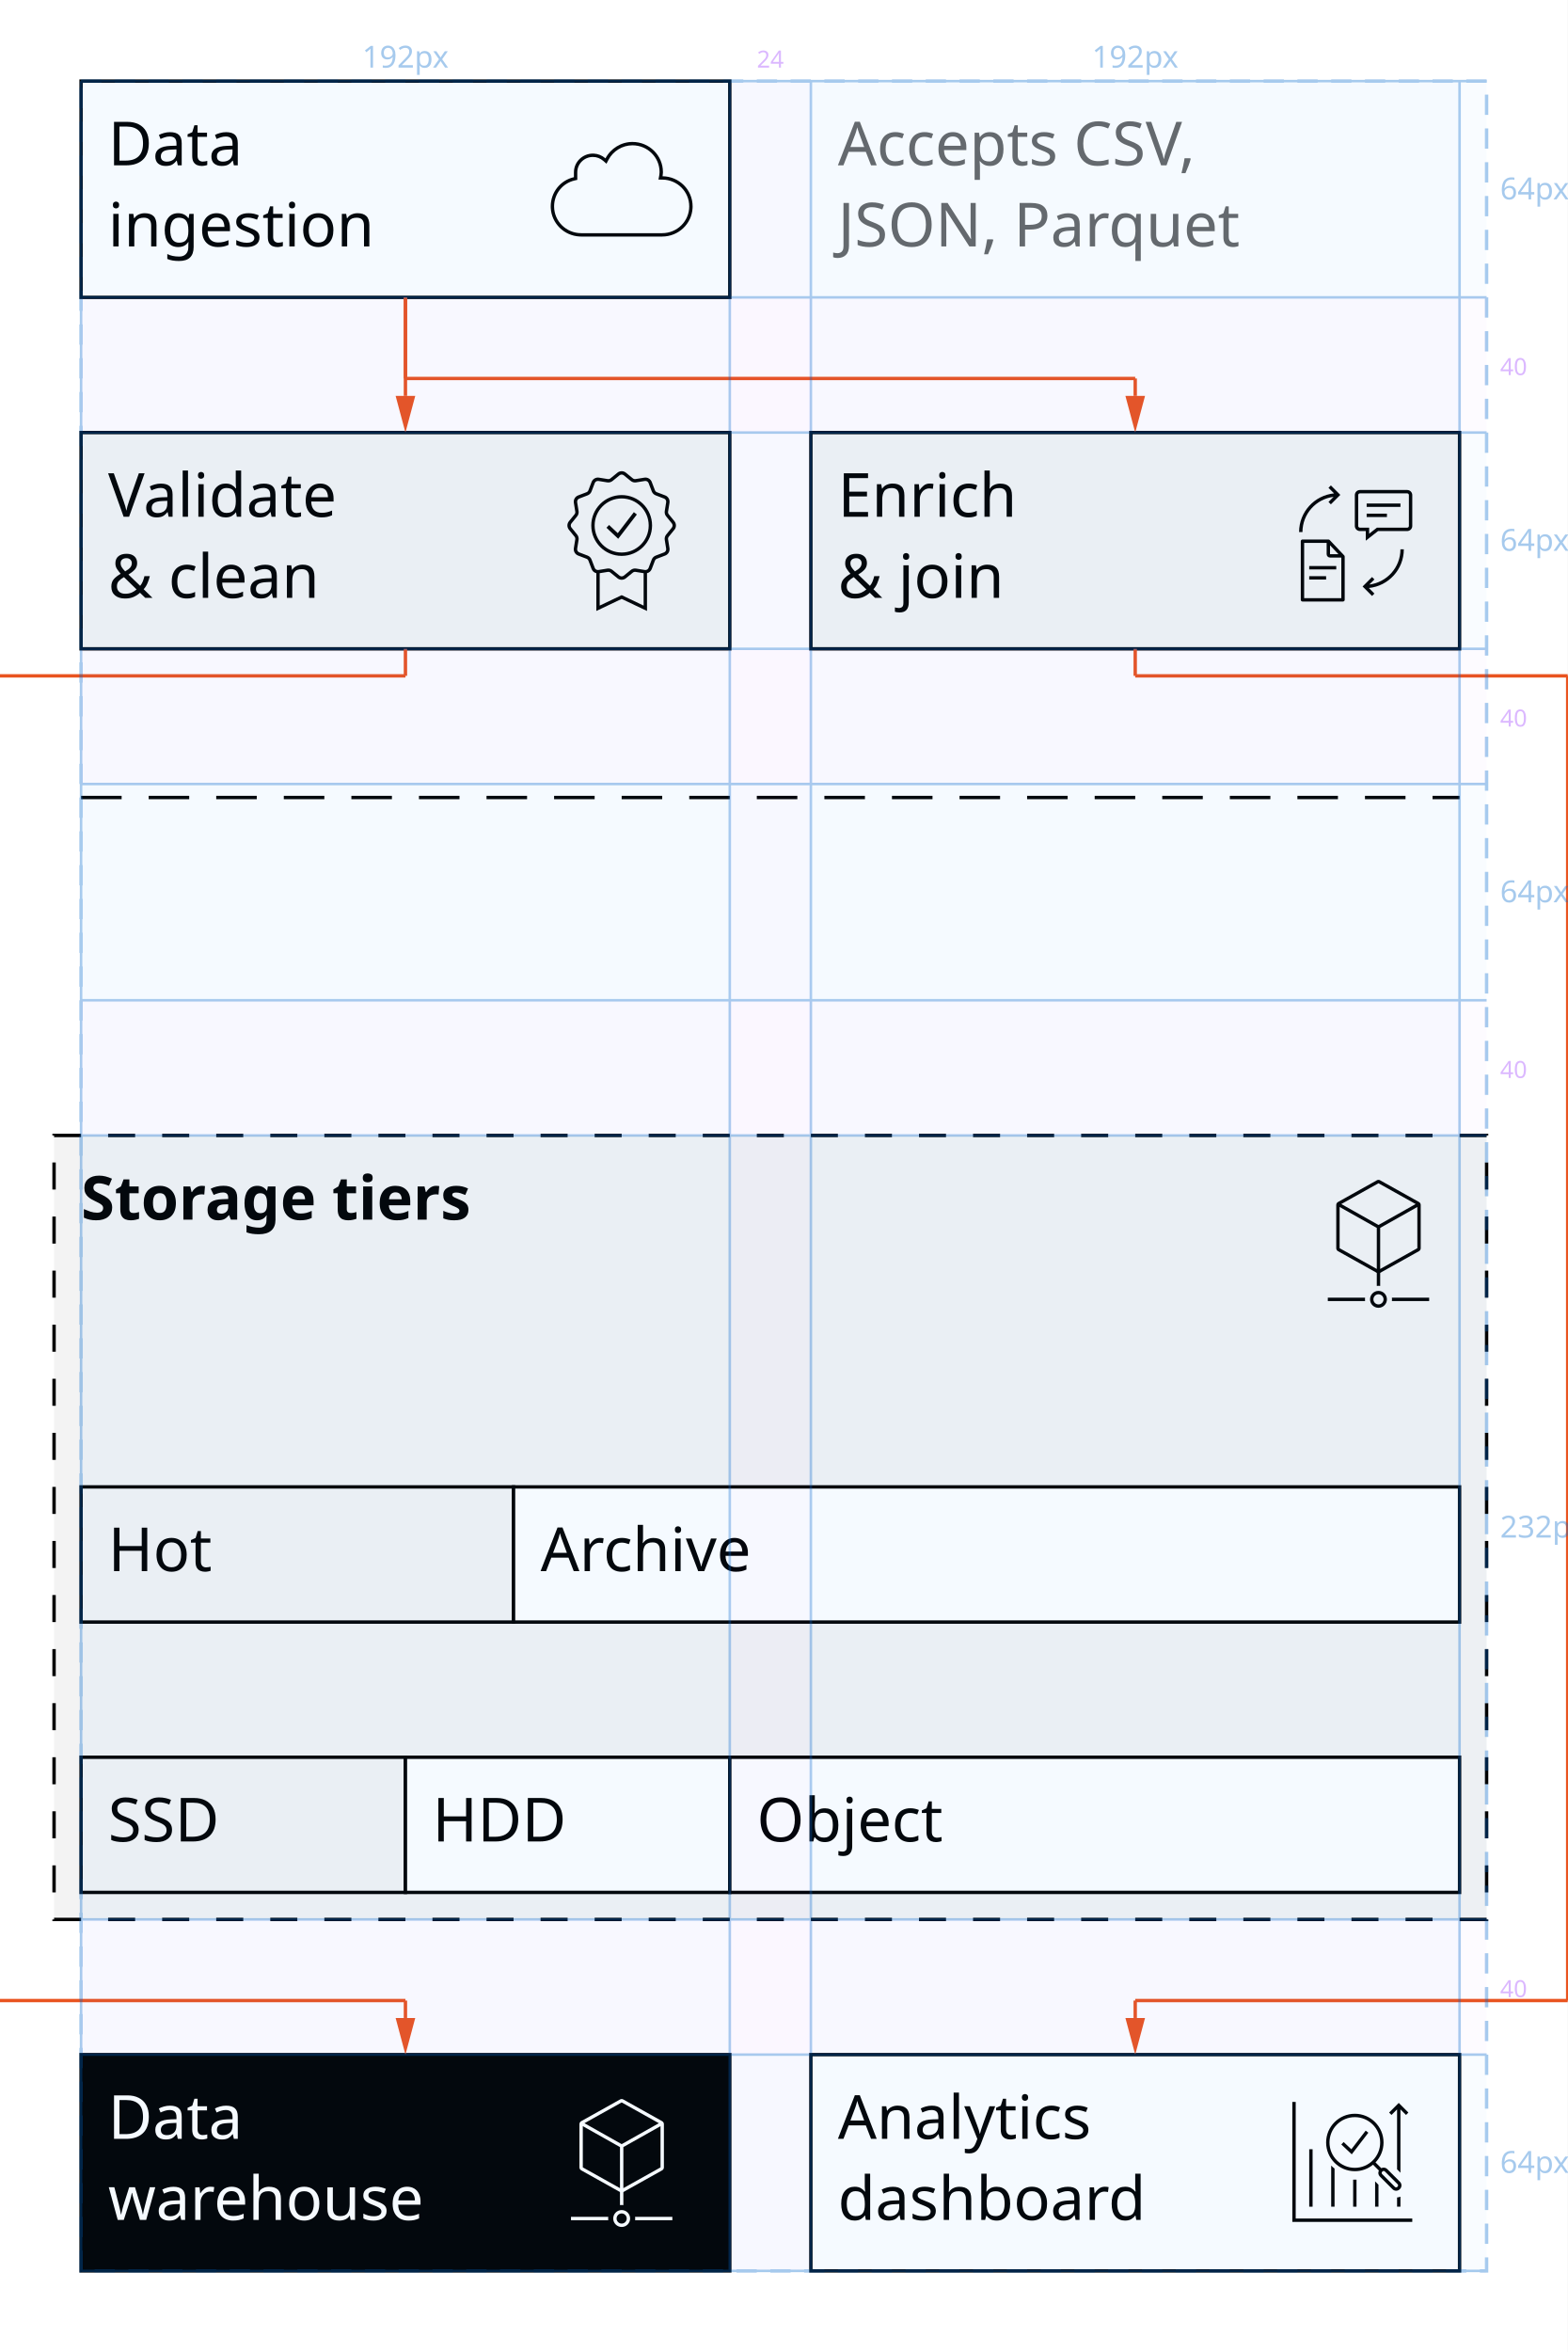
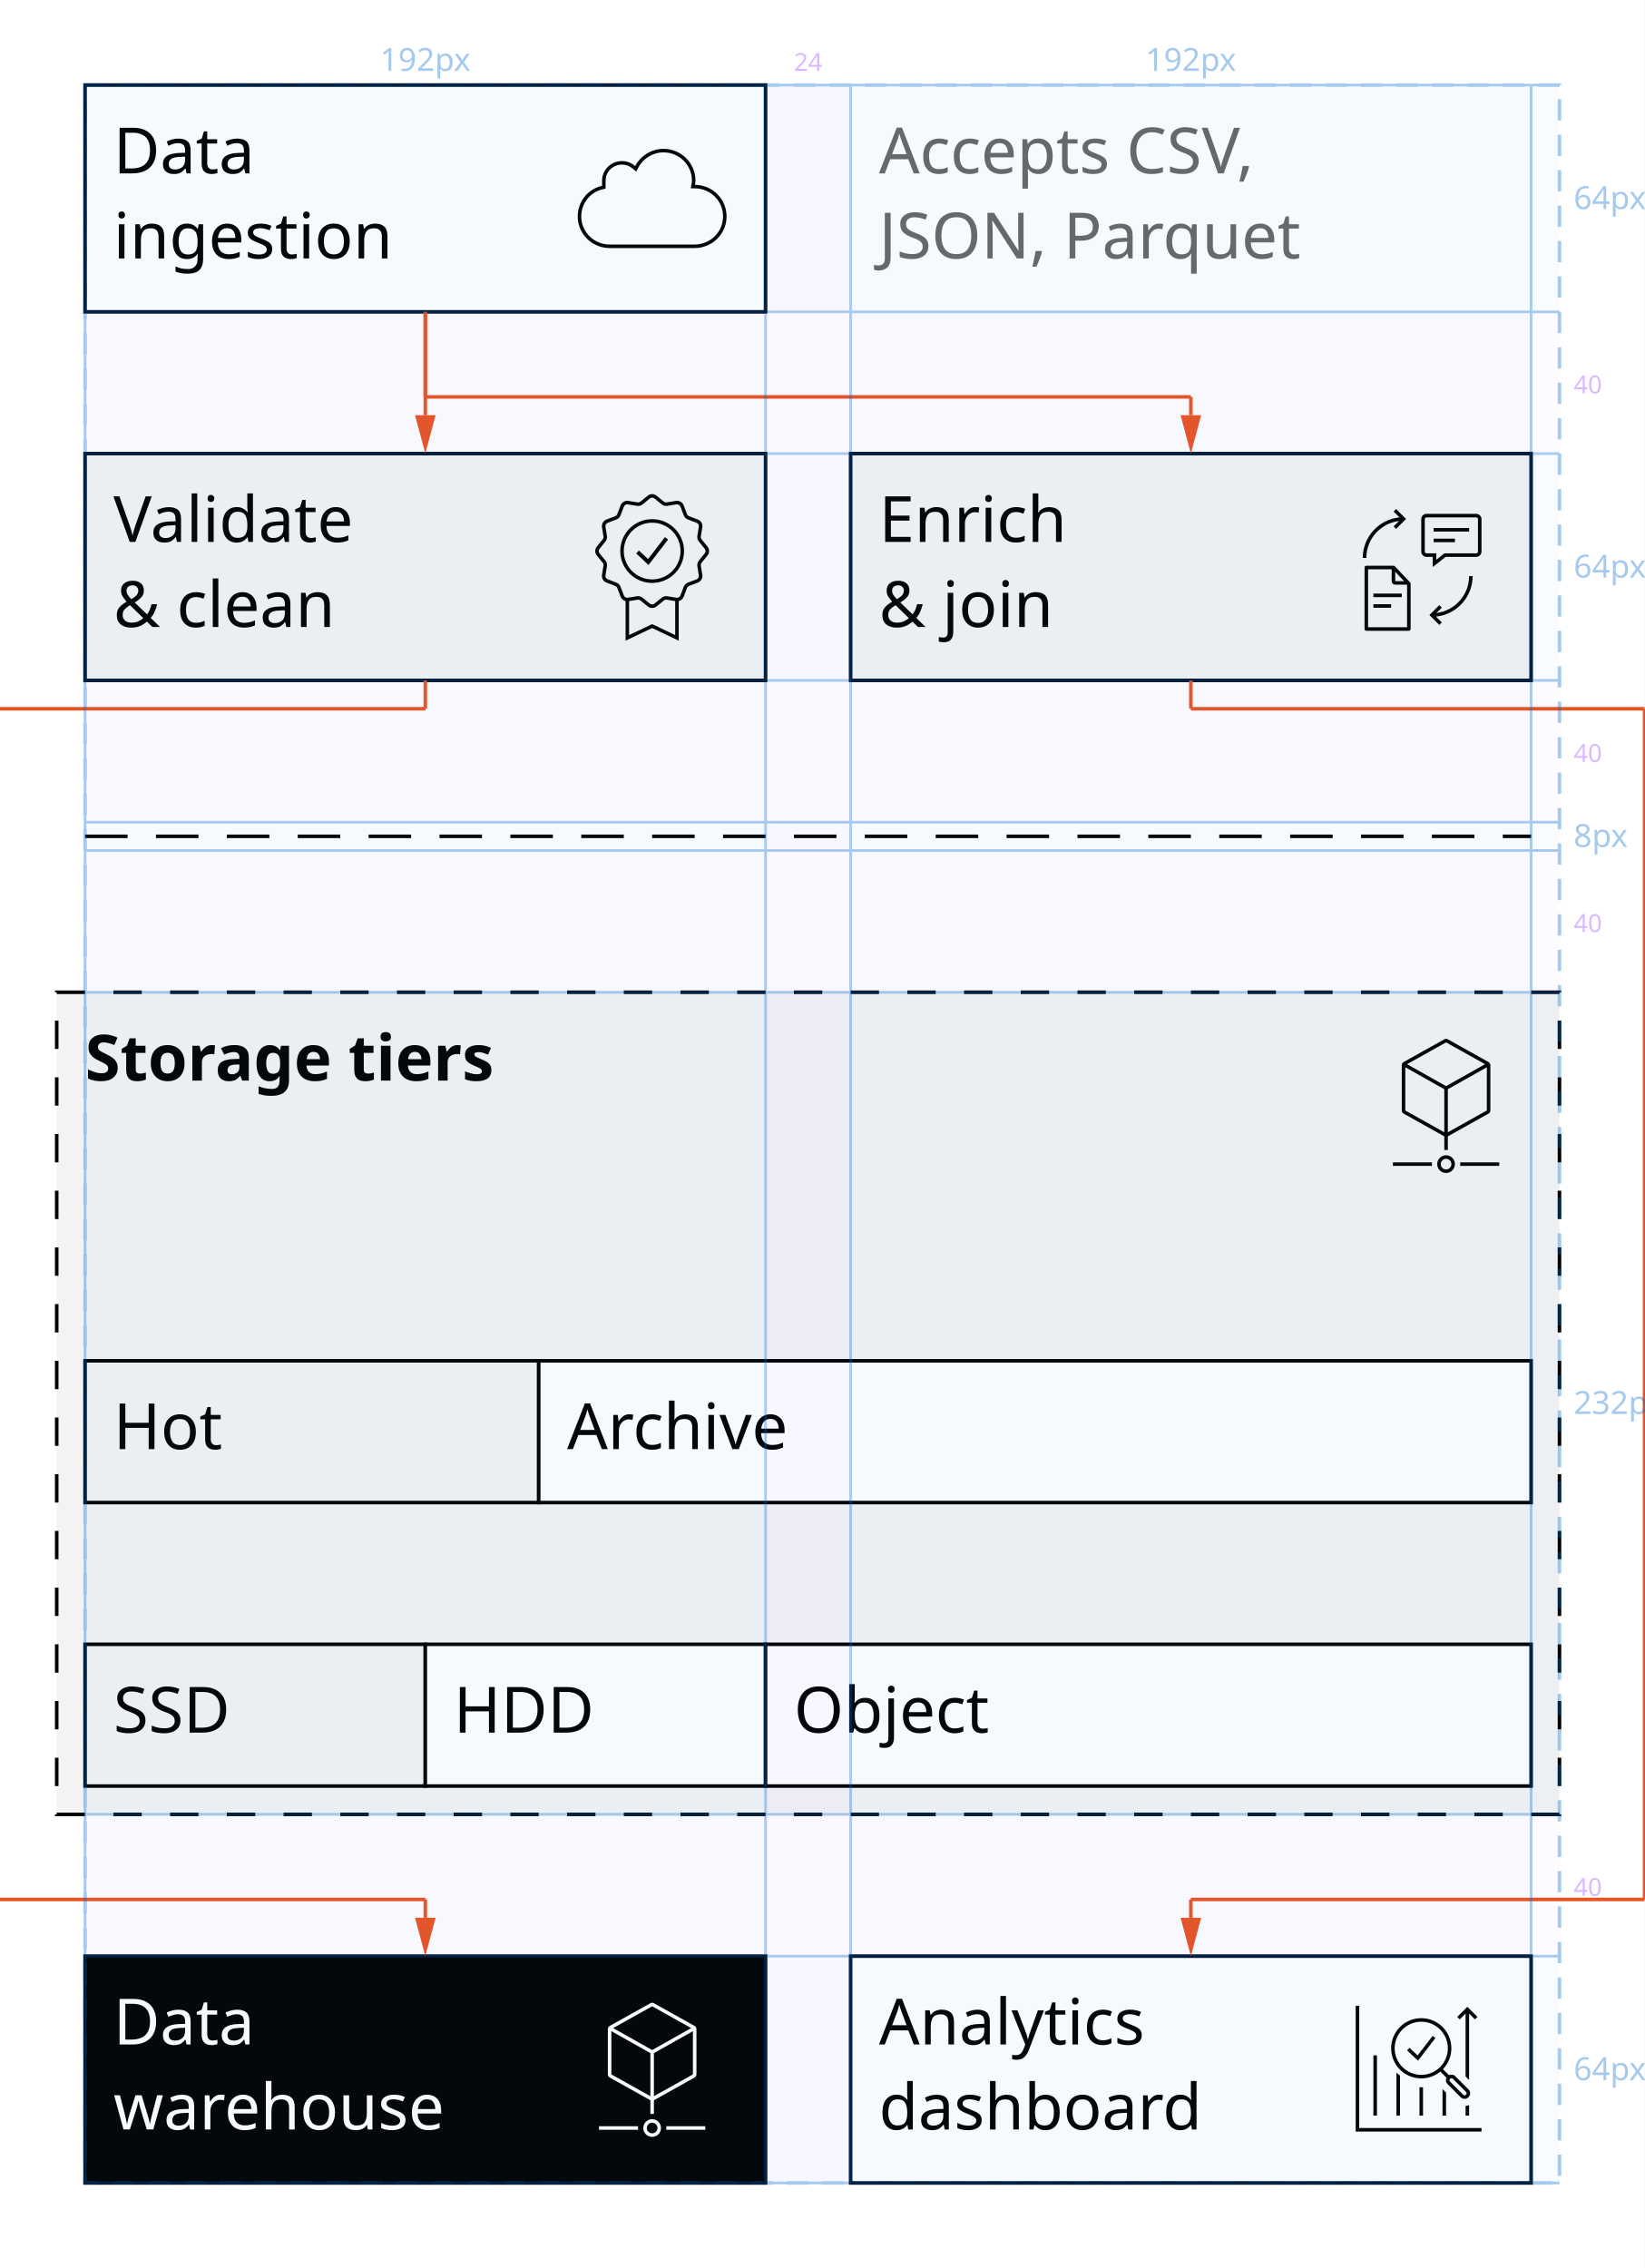
- <svg xmlns="http://www.w3.org/2000/svg" width="464" height="696" viewBox="0 0 464 696" xml:space="preserve">
-   <rect width="464" height="696" fill="#FFFFFF" />
+ <svg xmlns="http://www.w3.org/2000/svg" width="464" height="640" viewBox="0 0 464 640" xml:space="preserve">
+   <rect width="464" height="640" fill="#FFFFFF" />
  <g data-component-id="ingest">
    <rect x="24" y="24" width="192" height="64" fill="#FFFFFF" stroke="#000000" stroke-width="1" stroke-miterlimit="10" />
    <text font-family="Ubuntu Sans">
      <tspan x="32" y="48.92" font-size="18" font-weight="400" fill="#000000">Data</tspan>
      <tspan x="32" y="72.92" font-size="18" font-weight="400" fill="#000000">ingestion</tspan>
    </text>
    <g class="dg-icon" transform="translate(160 32)">
      <path fill-rule="evenodd" clip-rule="evenodd" d="M27.186 10C32.196 10 36.217 14 36.217 18.923L36.211 19.143C36.187 19.652 36.094 20.147 36.093 20.154C41.041 20.216 45 24.154 45 29.077L44.988 29.536C44.748 34.246 40.822 38 35.969 38H12.031L11.565 37.988C6.928 37.757 3.245 34.094 3.012 29.536L3 29.077C3 24.954 5.784 21.352 9.866 20.429V18.984C9.866 15.908 12.402 13.446 15.495 13.446L15.749 13.452C17.017 13.51 18.22 13.996 19.206 14.861C20.753 11.908 23.845 10 27.186 10ZM27.186 11C24.224 11 21.469 12.695 20.092 15.325L19.502 16.452L18.547 15.613C17.674 14.847 16.608 14.446 15.495 14.446C12.935 14.446 10.866 16.479 10.866 18.984V21.227L10.087 21.403C6.472 22.221 4 25.409 4 29.077C4 33.438 7.564 37 12.031 37H35.969C40.436 37 44 33.438 44 29.077C44 24.713 40.493 21.208 36.08 21.153L34.888 21.139L35.11 19.967V19.965C35.111 19.962 35.112 19.956 35.113 19.948C35.116 19.933 35.121 19.91 35.126 19.88C35.136 19.819 35.149 19.73 35.163 19.626C35.191 19.411 35.217 19.151 35.217 18.923C35.217 14.562 31.653 11 27.186 11Z" fill="#000000" />
    </g>
  </g>
  <g data-component-id="ingest_note">
    <rect x="240" y="24" width="192" height="64" fill="#FFFFFF" stroke="none" stroke-width="1" stroke-miterlimit="10" />
    <text font-family="Ubuntu Sans">
      <tspan x="248" y="48.92" font-size="18" font-weight="400" fill="#666666">Accepts CSV,</tspan>
      <tspan x="248" y="72.92" font-size="18" font-weight="400" fill="#666666">JSON, Parquet</tspan>
    </text>
  </g>
  <g data-component-id="validate">
    <rect x="24" y="128" width="192" height="64" fill="#F3F3F3" stroke="#000000" stroke-width="1" stroke-miterlimit="10" />
    <text font-family="Ubuntu Sans">
      <tspan x="32" y="152.92" font-size="18" font-weight="400" fill="#000000">Validate</tspan>
      <tspan x="32" y="176.92" font-size="18" font-weight="400" fill="#000000">&amp; clean</tspan>
    </text>
    <g class="dg-icon" transform="translate(160 136)">
      <path fill-rule="evenodd" clip-rule="evenodd" d="M22.738 3.882C23.473 3.284 24.527 3.284 25.262 3.882L27.314 5.552C27.535 5.731 27.822 5.808 28.104 5.763L30.716 5.344C31.651 5.193 32.565 5.72 32.902 6.605L33.845 9.077C33.946 9.343 34.157 9.554 34.423 9.655L36.895 10.598C37.78 10.935 38.307 11.849 38.156 12.784L37.737 15.396C37.692 15.678 37.769 15.965 37.948 16.186L39.618 18.238C40.216 18.973 40.216 20.027 39.618 20.762L37.948 22.814C37.769 23.035 37.692 23.322 37.737 23.604L38.156 26.216C38.307 27.151 37.78 28.065 36.895 28.402L34.423 29.345C34.157 29.446 33.946 29.657 33.845 29.923L32.902 32.395C32.661 33.027 32.126 33.473 31.5 33.624V44.791L24 41.225L16.5 44.791V33.624C15.874 33.473 15.339 33.027 15.098 32.395L14.155 29.923C14.054 29.657 13.843 29.446 13.577 29.345L11.105 28.402C10.22 28.065 9.693 27.151 9.844 26.216L10.263 23.604C10.308 23.322 10.231 23.035 10.052 22.814L8.382 20.762C7.784 20.027 7.784 18.973 8.382 18.238L10.052 16.186C10.231 15.965 10.308 15.678 10.263 15.396L9.844 12.784C9.693 11.848 10.22 10.935 11.105 10.598L13.577 9.655C13.843 9.554 14.054 9.343 14.155 9.077L15.098 6.605C15.435 5.72 16.349 5.193 17.284 5.344L19.896 5.763C20.178 5.808 20.465 5.731 20.686 5.552L22.738 3.882ZM19.896 33.237L17.5 33.621V43.208L23.785 40.22L24 40.117L24.215 40.22L30.5 43.208V33.621L28.104 33.237C27.822 33.192 27.535 33.269 27.314 33.448L25.262 35.118C24.527 35.716 23.473 35.716 22.738 35.118L20.686 33.448C20.465 33.269 20.178 33.192 19.896 33.237ZM24.631 4.658C24.263 4.359 23.737 4.359 23.369 4.658L21.316 6.327C20.874 6.687 20.3 6.841 19.737 6.751L17.125 6.331C16.657 6.256 16.201 6.519 16.032 6.962L15.09 9.434C14.887 9.966 14.466 10.387 13.934 10.59L11.462 11.532C11.019 11.701 10.756 12.157 10.831 12.625L11.251 15.237C11.341 15.8 11.187 16.374 10.827 16.816L9.158 18.869C8.859 19.237 8.859 19.763 9.158 20.131L10.827 22.184C11.187 22.626 11.341 23.2 11.251 23.763L10.831 26.375C10.756 26.843 11.019 27.299 11.462 27.468L13.934 28.41C14.466 28.613 14.887 29.034 15.09 29.566L16.032 32.038C16.201 32.481 16.657 32.744 17.125 32.669L19.737 32.249C20.3 32.159 20.874 32.313 21.316 32.673L23.369 34.342C23.737 34.641 24.263 34.641 24.631 34.342L26.684 32.673C27.126 32.313 27.7 32.159 28.263 32.249L30.875 32.669C31.343 32.744 31.799 32.481 31.968 32.038L32.91 29.566C33.113 29.034 33.534 28.613 34.066 28.41L36.538 27.468C36.981 27.299 37.244 26.843 37.169 26.375L36.749 23.763C36.659 23.2 36.813 22.626 37.173 22.184L38.842 20.131C39.141 19.763 39.141 19.237 38.842 18.869L37.173 16.816C36.813 16.374 36.659 15.8 36.749 15.237L37.169 12.625C37.244 12.157 36.981 11.701 36.538 11.532L34.066 10.59C33.534 10.387 33.113 9.966 32.91 9.434L31.968 6.962C31.799 6.519 31.343 6.256 30.875 6.331L28.263 6.751C27.7 6.841 27.126 6.687 26.684 6.327L24.631 4.658Z" fill="#000000" />
      <path d="M28.5 16.248L22.977 23.439L22.525 23.013L19.501 20.171L20.27 19.351L22.842 21.768L27.607 15.562L28.5 16.248Z" fill="#000000" />
      <path fill-rule="evenodd" clip-rule="evenodd" d="M24 10.5C28.971 10.5 33 14.529 33 19.5C33 24.471 28.971 28.5 24 28.5C19.029 28.5 15 24.471 15 19.5C15 14.529 19.029 10.5 24 10.5ZM24 11.5C19.582 11.5 16 15.082 16 19.5C16 23.918 19.582 27.5 24 27.5C28.418 27.5 32 23.918 32 19.5C32 15.082 28.418 11.5 24 11.5Z" fill="#000000" />
    </g>
  </g>
  <g data-component-id="enrich">
    <rect x="240" y="128" width="192" height="64" fill="#F3F3F3" stroke="#000000" stroke-width="1" stroke-miterlimit="10" />
    <text font-family="Ubuntu Sans">
      <tspan x="248" y="152.92" font-size="18" font-weight="400" fill="#000000">Enrich</tspan>
      <tspan x="248" y="176.92" font-size="18" font-weight="400" fill="#000000">&amp; join</tspan>
    </text>
    <g class="dg-icon" transform="translate(376 136)">
      <path d="M39.5 26.556C39.5 32.519 34.961 37.421 29.149 37.998L30.798 39.647L30.091 40.353L27.293 37.556L30.091 34.758L30.798 35.465L29.288 36.974C34.479 36.338 38.5 31.918 38.5 26.556H39.5Z" fill="#000000" />
      <path d="M20.707 10.444L17.909 13.242L17.202 12.535L18.711 11.025C13.52 11.661 9.5 16.082 9.5 21.444H8.5C8.5 15.481 13.039 10.578 18.85 10.001L17.202 8.354L17.909 7.646L20.707 10.444Z" fill="#000000" />
      <path d="M34.5 17H28.5V16H34.5V17Z" fill="#000000" />
      <path d="M38.5 14H28.5V13H38.5V14Z" fill="#000000" />
      <path fill-rule="evenodd" clip-rule="evenodd" d="M40.5 9C41.328 9 42 9.672 42 10.5V19.645C42 20.422 41.41 21.061 40.653 21.138L40.5 21.145H31.881L28.238 24V21.145H26.5L26.347 21.138C25.59 21.061 25 20.422 25 19.645V10.5C25 9.672 25.672 9 26.5 9H40.5ZM26.5 10C26.224 10 26 10.224 26 10.5V19.645C26 19.922 26.224 20.145 26.5 20.145H29.238V21.945L31.536 20.145H40.5C40.776 20.145 41 19.922 41 19.645V10.5C41 10.258 40.829 10.056 40.601 10.01L40.5 10H26.5Z" fill="#000000" />
      <path d="M16.5 35.5H11.5V34.5H16.5V35.5Z" fill="#000000" />
      <path d="M19.5 32.5H11.5V31.5H19.5V32.5Z" fill="#000000" />
      <path fill-rule="evenodd" clip-rule="evenodd" d="M17.196 23.648C17.334 23.648 17.465 23.704 17.56 23.804L21.863 28.356C21.951 28.449 22 28.573 22 28.7V41.5C22 41.776 21.776 42 21.5 42H9.5C9.224 42 9 41.776 9 41.5V24.148C9 23.906 9.171 23.704 9.399 23.657L9.5 23.648H17.196ZM10 41H21V28.99H17.657C17.105 28.99 16.657 28.542 16.657 27.99V24.648H10V41ZM17.657 27.99H20.142L17.657 25.362V27.99Z" fill="#000000" />
    </g>
  </g>
  <g data-component-id="_auto_1">
    <line class="dg-separator" x1="24" y1="236.0" x2="432" y2="236.0" fill="none" stroke="#000000" stroke-width="1" stroke-miterlimit="10" stroke-dasharray="12 8" />
  </g>
  <g data-component-id="storage">
-     <rect x="16" y="336" width="424" height="232" fill="#F3F3F3" stroke="#000000" stroke-width="1" stroke-miterlimit="10" stroke-dasharray="8 8" />
+     <rect x="16" y="280" width="424" height="232" fill="#F3F3F3" stroke="#000000" stroke-width="1" stroke-miterlimit="10" stroke-dasharray="8 8" />
    <text font-family="Ubuntu Sans">
-       <tspan x="24" y="360.92" font-size="18" font-weight="700" fill="#000000">Storage tiers</tspan>
+       <tspan x="24" y="304.92" font-size="18" font-weight="700" fill="#000000">Storage tiers</tspan>
    </text>
  </g>
-   <rect x="24" y="440" width="128" height="40" fill="#F3F3F3" stroke="#000000" stroke-width="1" stroke-miterlimit="10" />
+   <rect x="24" y="384" width="128" height="40" fill="#F3F3F3" stroke="#000000" stroke-width="1" stroke-miterlimit="10" />
  <text font-family="Ubuntu Sans">
-     <tspan x="32" y="464.92" font-size="18" font-weight="400" fill="#000000">Hot</tspan>
+     <tspan x="32" y="408.92" font-size="18" font-weight="400" fill="#000000">Hot</tspan>
  </text>
-   <rect x="152" y="440" width="280" height="40" fill="#FFFFFF" stroke="#000000" stroke-width="1" stroke-miterlimit="10" />
+   <rect x="152" y="384" width="280" height="40" fill="#FFFFFF" stroke="#000000" stroke-width="1" stroke-miterlimit="10" />
  <text font-family="Ubuntu Sans">
-     <tspan x="160" y="464.92" font-size="18" font-weight="400" fill="#000000">Archive</tspan>
+     <tspan x="160" y="408.92" font-size="18" font-weight="400" fill="#000000">Archive</tspan>
  </text>
-   <rect x="24" y="520" width="96" height="40" fill="#F3F3F3" stroke="#000000" stroke-width="1" stroke-miterlimit="10" />
+   <rect x="24" y="464" width="96" height="40" fill="#F3F3F3" stroke="#000000" stroke-width="1" stroke-miterlimit="10" />
  <text font-family="Ubuntu Sans">
-     <tspan x="32" y="544.92" font-size="18" font-weight="400" fill="#000000">SSD</tspan>
+     <tspan x="32" y="488.92" font-size="18" font-weight="400" fill="#000000">SSD</tspan>
  </text>
-   <rect x="120" y="520" width="96" height="40" fill="#FFFFFF" stroke="#000000" stroke-width="1" stroke-miterlimit="10" />
+   <rect x="120" y="464" width="96" height="40" fill="#FFFFFF" stroke="#000000" stroke-width="1" stroke-miterlimit="10" />
  <text font-family="Ubuntu Sans">
-     <tspan x="128" y="544.92" font-size="18" font-weight="400" fill="#000000">HDD</tspan>
+     <tspan x="128" y="488.92" font-size="18" font-weight="400" fill="#000000">HDD</tspan>
  </text>
-   <rect x="216" y="520" width="216" height="40" fill="#FFFFFF" stroke="#000000" stroke-width="1" stroke-miterlimit="10" />
+   <rect x="216" y="464" width="216" height="40" fill="#FFFFFF" stroke="#000000" stroke-width="1" stroke-miterlimit="10" />
  <text font-family="Ubuntu Sans">
-     <tspan x="224" y="544.92" font-size="18" font-weight="400" fill="#000000">Object</tspan>
+     <tspan x="224" y="488.92" font-size="18" font-weight="400" fill="#000000">Object</tspan>
  </text>
  <g data-component-id="storage">
-     <g class="dg-icon" transform="translate(384 344)">
+     <g class="dg-icon" transform="translate(384 288)">
      <path fill-rule="evenodd" clip-rule="evenodd" d="M35.988 11.699C36.304 11.876 36.5 12.21 36.5 12.572V25.369C36.5 25.732 36.304 26.066 35.988 26.242L24 32.941L12.012 26.242C11.696 26.066 11.5 25.732 11.5 25.369V12.572C11.5 12.21 11.696 11.876 12.012 11.699L23.512 5.273C23.815 5.103 24.185 5.103 24.488 5.273L35.988 11.699ZM12.5 25.368L23.5 31.515V19.361L12.5 13.166V25.368ZM24.5 19.361V31.515L35.5 25.368V13.167L24.5 19.361ZM12.992 12.297L24 18.494L35.007 12.297L24 6.146L12.992 12.297Z" fill="#000000" />
      <path d="M20.032 40C20.012 40.164 20 40.331 20 40.5C20 40.669 20.012 40.836 20.032 41H9V40H20.032Z" fill="#000000" />
      <path d="M39 40V41H27.968C27.988 40.836 28 40.669 28 40.5C28 40.331 27.988 40.164 27.968 40H39Z" fill="#000000" />
      <path d="M24.5 36.531C24.336 36.511 24.169 36.5 24 36.5C23.831 36.5 23.664 36.511 23.5 36.531V32H24.5V36.531Z" fill="#000000" />
      <path fill-rule="evenodd" clip-rule="evenodd" d="M24 38C25.381 38 26.5 39.119 26.5 40.5C26.5 41.881 25.381 43 24 43C22.619 43 21.5 41.881 21.5 40.5C21.5 39.119 22.619 38 24 38ZM24 39C23.172 39 22.5 39.672 22.5 40.5C22.5 41.328 23.172 42 24 42C24.828 42 25.5 41.328 25.5 40.5C25.5 39.672 24.828 39 24 39Z" fill="#000000" />
    </g>
  </g>
  <g data-component-id="warehouse">
-     <rect x="24" y="608" width="192" height="64" fill="#000000" stroke="#000000" stroke-width="1" stroke-miterlimit="10" />
+     <rect x="24" y="552" width="192" height="64" fill="#000000" stroke="#000000" stroke-width="1" stroke-miterlimit="10" />
    <text font-family="Ubuntu Sans">
-       <tspan x="32" y="632.92" font-size="18" font-weight="400" fill="#FFFFFF">Data</tspan>
-       <tspan x="32" y="656.92" font-size="18" font-weight="400" fill="#FFFFFF">warehouse</tspan>
+       <tspan x="32" y="576.92" font-size="18" font-weight="400" fill="#FFFFFF">Data</tspan>
+       <tspan x="32" y="600.92" font-size="18" font-weight="400" fill="#FFFFFF">warehouse</tspan>
    </text>
-     <g class="dg-icon" transform="translate(160 616)">
+     <g class="dg-icon" transform="translate(160 560)">
      <path fill-rule="evenodd" clip-rule="evenodd" d="M35.988 11.699C36.304 11.876 36.5 12.21 36.5 12.572V25.369C36.5 25.732 36.304 26.066 35.988 26.242L24 32.941L12.012 26.242C11.696 26.066 11.5 25.732 11.5 25.369V12.572C11.5 12.21 11.696 11.876 12.012 11.699L23.512 5.273C23.815 5.103 24.185 5.103 24.488 5.273L35.988 11.699ZM12.5 25.368L23.5 31.515V19.361L12.5 13.166V25.368ZM24.5 19.361V31.515L35.5 25.368V13.167L24.5 19.361ZM12.992 12.297L24 18.494L35.007 12.297L24 6.146L12.992 12.297Z" fill="#FFFFFF" />
      <path d="M20.032 40C20.012 40.164 20 40.331 20 40.5C20 40.669 20.012 40.836 20.032 41H9V40H20.032Z" fill="#FFFFFF" />
      <path d="M39 40V41H27.968C27.988 40.836 28 40.669 28 40.5C28 40.331 27.988 40.164 27.968 40H39Z" fill="#FFFFFF" />
      <path d="M24.5 36.531C24.336 36.511 24.169 36.5 24 36.5C23.831 36.5 23.664 36.511 23.5 36.531V32H24.5V36.531Z" fill="#FFFFFF" />
      <path fill-rule="evenodd" clip-rule="evenodd" d="M24 38C25.381 38 26.5 39.119 26.5 40.5C26.5 41.881 25.381 43 24 43C22.619 43 21.5 41.881 21.5 40.5C21.5 39.119 22.619 38 24 38ZM24 39C23.172 39 22.5 39.672 22.5 40.5C22.5 41.328 23.172 42 24 42C24.828 42 25.5 41.328 25.5 40.5C25.5 39.672 24.828 39 24 39Z" fill="#FFFFFF" />
    </g>
  </g>
  <g data-component-id="dashboard">
-     <rect x="240" y="608" width="192" height="64" fill="#FFFFFF" stroke="#000000" stroke-width="1" stroke-miterlimit="10" />
+     <rect x="240" y="552" width="192" height="64" fill="#FFFFFF" stroke="#000000" stroke-width="1" stroke-miterlimit="10" />
    <text font-family="Ubuntu Sans">
-       <tspan x="248" y="632.92" font-size="18" font-weight="400" fill="#000000">Analytics</tspan>
-       <tspan x="248" y="656.92" font-size="18" font-weight="400" fill="#000000">dashboard</tspan>
+       <tspan x="248" y="576.92" font-size="18" font-weight="400" fill="#000000">Analytics</tspan>
+       <tspan x="248" y="600.92" font-size="18" font-weight="400" fill="#000000">dashboard</tspan>
    </text>
-     <g class="dg-icon" transform="translate(376 616)">
+     <g class="dg-icon" transform="translate(376 560)">
      <path d="M7.5 40.5H42V41.5H6.5V6H7.5V40.5Z" fill="#000000" />
      <path d="M12.5 37H11.5V20H12.5V37Z" fill="#000000" />
      <path d="M18 24.841C18.313 25.156 18.648 25.449 19 25.721V37H18V24.841Z" fill="#000000" />
      <path d="M25.5 37H24.5V29H25.5V37Z" fill="#000000" />
      <path d="M32 30.512V37H31V29.512L32 30.512Z" fill="#000000" />
      <path d="M38.5 37H37.5V34.27C37.841 34.242 38.178 34.166 38.5 34.039V37Z" fill="#000000" />
      <path d="M40.853 9.146L40.147 9.854L38.5 8.207V26.946L37.5 25.946V8.207L35.853 9.854L35.147 9.146L38 6.293L40.853 9.146Z" fill="#000000" />
      <path fill-rule="evenodd" clip-rule="evenodd" d="M25 9.5C29.694 9.5 33.5 13.306 33.5 18C33.5 20.289 32.593 22.365 31.121 23.894L32.831 25.604C33.398 25.303 34.117 25.392 34.594 25.869L38.363 29.639C38.949 30.224 38.949 31.174 38.363 31.76L38.28 31.843L38.166 31.945C37.577 32.426 36.708 32.392 36.159 31.843L32.39 28.074C31.912 27.597 31.824 26.877 32.124 26.311L30.387 24.573C28.92 25.776 27.045 26.5 25 26.5C20.306 26.5 16.5 22.694 16.5 18C16.5 13.306 20.306 9.5 25 9.5ZM33.887 26.577C33.691 26.382 33.375 26.382 33.18 26.577L33.097 26.659C32.902 26.854 32.902 27.171 33.097 27.366L36.866 31.136C37.062 31.331 37.378 31.331 37.573 31.136L37.656 31.053C37.851 30.858 37.851 30.541 37.656 30.346L33.887 26.577ZM25 10.5C20.858 10.5 17.5 13.858 17.5 18C17.5 22.142 20.858 25.5 25 25.5C29.142 25.5 32.5 22.142 32.5 18C32.5 13.858 29.142 10.5 25 10.5Z" fill="#000000" />
      <path d="M29.001 15.109L24.092 21.501L21 18.596L21.686 17.867L23.972 20.015L28.208 14.5L29.001 15.109Z" fill="#000000" />
    </g>
  </g>
  <g data-component-id="_auto_2">
    <line x1="120" y1="88" x2="120" y2="117.159" fill="none" stroke="#E95420" stroke-width="1" stroke-miterlimit="10" />
    <polygon points="117.095,117.159 120,128 122.905,117.159" fill="#E95420" />
  </g>
  <g data-component-id="_auto_3">
    <line x1="120" y1="88" x2="120" y2="112" fill="none" stroke="#E95420" stroke-width="1" stroke-miterlimit="10" />
    <line x1="120" y1="112" x2="336" y2="112" fill="none" stroke="#E95420" stroke-width="1" stroke-miterlimit="10" />
    <line x1="336" y1="112" x2="336" y2="117.159" fill="none" stroke="#E95420" stroke-width="1" stroke-miterlimit="10" />
    <polygon points="333.095,117.159 336,128 338.905,117.159" fill="#E95420" />
  </g>
  <g data-component-id="_auto_4">
    <line x1="120" y1="192" x2="120" y2="200" fill="none" stroke="#E95420" stroke-width="1" stroke-miterlimit="10" />
    <line x1="120" y1="200" x2="-8" y2="200" fill="none" stroke="#E95420" stroke-width="1" stroke-miterlimit="10" />
-     <line x1="-8" y1="200" x2="-8" y2="592" fill="none" stroke="#E95420" stroke-width="1" stroke-miterlimit="10" />
-     <line x1="-8" y1="592" x2="120" y2="592" fill="none" stroke="#E95420" stroke-width="1" stroke-miterlimit="10" />
-     <line x1="120" y1="592" x2="120" y2="597.159" fill="none" stroke="#E95420" stroke-width="1" stroke-miterlimit="10" />
-     <polygon points="117.095,597.159 120,608 122.905,597.159" fill="#E95420" />
+     <line x1="-8" y1="200" x2="-8" y2="536" fill="none" stroke="#E95420" stroke-width="1" stroke-miterlimit="10" />
+     <line x1="-8" y1="536" x2="120" y2="536" fill="none" stroke="#E95420" stroke-width="1" stroke-miterlimit="10" />
+     <line x1="120" y1="536" x2="120" y2="541.159" fill="none" stroke="#E95420" stroke-width="1" stroke-miterlimit="10" />
+     <polygon points="117.095,541.159 120,552 122.905,541.159" fill="#E95420" />
  </g>
  <g data-component-id="_auto_5">
    <line x1="336" y1="192" x2="336" y2="200" fill="none" stroke="#E95420" stroke-width="1" stroke-miterlimit="10" />
    <line x1="336" y1="200" x2="464" y2="200" fill="none" stroke="#E95420" stroke-width="1" stroke-miterlimit="10" />
-     <line x1="464" y1="200" x2="464" y2="592" fill="none" stroke="#E95420" stroke-width="1" stroke-miterlimit="10" />
-     <line x1="464" y1="592" x2="336" y2="592" fill="none" stroke="#E95420" stroke-width="1" stroke-miterlimit="10" />
-     <line x1="336" y1="592" x2="336" y2="597.159" fill="none" stroke="#E95420" stroke-width="1" stroke-miterlimit="10" />
-     <polygon points="333.095,597.159 336,608 338.905,597.159" fill="#E95420" />
+     <line x1="464" y1="200" x2="464" y2="536" fill="none" stroke="#E95420" stroke-width="1" stroke-miterlimit="10" />
+     <line x1="464" y1="536" x2="336" y2="536" fill="none" stroke="#E95420" stroke-width="1" stroke-miterlimit="10" />
+     <line x1="336" y1="536" x2="336" y2="541.159" fill="none" stroke="#E95420" stroke-width="1" stroke-miterlimit="10" />
+     <polygon points="333.095,541.159 336,552 338.905,541.159" fill="#E95420" />
  </g>
  <g id="layout-grid" opacity="0.35" style="pointer-events:none">
-     <rect x="24" y="24" width="416" height="648" fill="none" stroke="#0066CC" stroke-width="1" stroke-dasharray="6 4" />
-     <rect x="24" y="24" width="192" height="648" fill="#3399FF" opacity="0.08" />
-     <line x1="24" y1="24" x2="24" y2="672" stroke="#0066CC" stroke-width="0.75" />
-     <line x1="216" y1="24" x2="216" y2="672" stroke="#0066CC" stroke-width="0.75" />
+     <rect x="24" y="24" width="416" height="592" fill="none" stroke="#0066CC" stroke-width="1" stroke-dasharray="6 4" />
+     <rect x="24" y="24" width="192" height="592" fill="#3399FF" opacity="0.08" />
+     <line x1="24" y1="24" x2="24" y2="616" stroke="#0066CC" stroke-width="0.75" />
+     <line x1="216" y1="24" x2="216" y2="616" stroke="#0066CC" stroke-width="0.75" />
    <text x="120.0" y="20" text-anchor="middle" font-size="9" fill="#0066CC" font-family="Ubuntu Sans, sans-serif">192px</text>
-     <rect x="240" y="24" width="192" height="648" fill="#3399FF" opacity="0.08" />
-     <line x1="240" y1="24" x2="240" y2="672" stroke="#0066CC" stroke-width="0.75" />
-     <line x1="432" y1="24" x2="432" y2="672" stroke="#0066CC" stroke-width="0.75" />
+     <rect x="240" y="24" width="192" height="592" fill="#3399FF" opacity="0.08" />
+     <line x1="240" y1="24" x2="240" y2="616" stroke="#0066CC" stroke-width="0.75" />
+     <line x1="432" y1="24" x2="432" y2="616" stroke="#0066CC" stroke-width="0.75" />
    <text x="336.0" y="20" text-anchor="middle" font-size="9" fill="#0066CC" font-family="Ubuntu Sans, sans-serif">192px</text>
-     <rect x="216" y="24" width="24" height="648" fill="#9933FF" opacity="0.06" />
+     <rect x="216" y="24" width="24" height="592" fill="#9933FF" opacity="0.06" />
    <text x="228.0" y="20" text-anchor="middle" font-size="7" fill="#9933FF" font-family="Ubuntu Sans, sans-serif">24</text>
    <rect x="24" y="24" width="416" height="64" fill="#3399FF" opacity="0.08" />
    <line x1="24" y1="24" x2="440" y2="24" stroke="#0066CC" stroke-width="0.75" />
    <line x1="24" y1="88" x2="440" y2="88" stroke="#0066CC" stroke-width="0.75" />
    <text x="444" y="59.0" font-size="9" fill="#0066CC" font-family="Ubuntu Sans, sans-serif">64px</text>
    <rect x="24" y="128" width="416" height="64" fill="#3399FF" opacity="0.08" />
    <line x1="24" y1="128" x2="440" y2="128" stroke="#0066CC" stroke-width="0.75" />
    <line x1="24" y1="192" x2="440" y2="192" stroke="#0066CC" stroke-width="0.75" />
    <text x="444" y="163.0" font-size="9" fill="#0066CC" font-family="Ubuntu Sans, sans-serif">64px</text>
-     <rect x="24" y="232" width="416" height="64" fill="#3399FF" opacity="0.08" />
+     <rect x="24" y="232" width="416" height="8" fill="#3399FF" opacity="0.08" />
    <line x1="24" y1="232" x2="440" y2="232" stroke="#0066CC" stroke-width="0.75" />
-     <line x1="24" y1="296" x2="440" y2="296" stroke="#0066CC" stroke-width="0.75" />
-     <text x="444" y="267.0" font-size="9" fill="#0066CC" font-family="Ubuntu Sans, sans-serif">64px</text>
-     <rect x="24" y="336" width="416" height="232" fill="#3399FF" opacity="0.08" />
-     <line x1="24" y1="336" x2="440" y2="336" stroke="#0066CC" stroke-width="0.75" />
-     <line x1="24" y1="568" x2="440" y2="568" stroke="#0066CC" stroke-width="0.75" />
-     <text x="444" y="455.0" font-size="9" fill="#0066CC" font-family="Ubuntu Sans, sans-serif">232px</text>
-     <rect x="24" y="608" width="416" height="64" fill="#3399FF" opacity="0.08" />
-     <line x1="24" y1="608" x2="440" y2="608" stroke="#0066CC" stroke-width="0.75" />
-     <line x1="24" y1="672" x2="440" y2="672" stroke="#0066CC" stroke-width="0.75" />
-     <text x="444" y="643.0" font-size="9" fill="#0066CC" font-family="Ubuntu Sans, sans-serif">64px</text>
+     <line x1="24" y1="240" x2="440" y2="240" stroke="#0066CC" stroke-width="0.75" />
+     <text x="444" y="239.0" font-size="9" fill="#0066CC" font-family="Ubuntu Sans, sans-serif">8px</text>
+     <rect x="24" y="280" width="416" height="232" fill="#3399FF" opacity="0.08" />
+     <line x1="24" y1="280" x2="440" y2="280" stroke="#0066CC" stroke-width="0.75" />
+     <line x1="24" y1="512" x2="440" y2="512" stroke="#0066CC" stroke-width="0.75" />
+     <text x="444" y="399.0" font-size="9" fill="#0066CC" font-family="Ubuntu Sans, sans-serif">232px</text>
+     <rect x="24" y="552" width="416" height="64" fill="#3399FF" opacity="0.08" />
+     <line x1="24" y1="552" x2="440" y2="552" stroke="#0066CC" stroke-width="0.75" />
+     <line x1="24" y1="616" x2="440" y2="616" stroke="#0066CC" stroke-width="0.75" />
+     <text x="444" y="587.0" font-size="9" fill="#0066CC" font-family="Ubuntu Sans, sans-serif">64px</text>
    <rect x="24" y="88" width="416" height="40" fill="#9933FF" opacity="0.06" />
    <text x="444" y="111.0" font-size="7" fill="#9933FF" font-family="Ubuntu Sans, sans-serif">40</text>
    <rect x="24" y="192" width="416" height="40" fill="#9933FF" opacity="0.06" />
    <text x="444" y="215.0" font-size="7" fill="#9933FF" font-family="Ubuntu Sans, sans-serif">40</text>
-     <rect x="24" y="296" width="416" height="40" fill="#9933FF" opacity="0.06" />
-     <text x="444" y="319.0" font-size="7" fill="#9933FF" font-family="Ubuntu Sans, sans-serif">40</text>
-     <rect x="24" y="568" width="416" height="40" fill="#9933FF" opacity="0.06" />
-     <text x="444" y="591.0" font-size="7" fill="#9933FF" font-family="Ubuntu Sans, sans-serif">40</text>
+     <rect x="24" y="240" width="416" height="40" fill="#9933FF" opacity="0.06" />
+     <text x="444" y="263.0" font-size="7" fill="#9933FF" font-family="Ubuntu Sans, sans-serif">40</text>
+     <rect x="24" y="512" width="416" height="40" fill="#9933FF" opacity="0.06" />
+     <text x="444" y="535.0" font-size="7" fill="#9933FF" font-family="Ubuntu Sans, sans-serif">40</text>
  </g>
</svg>
